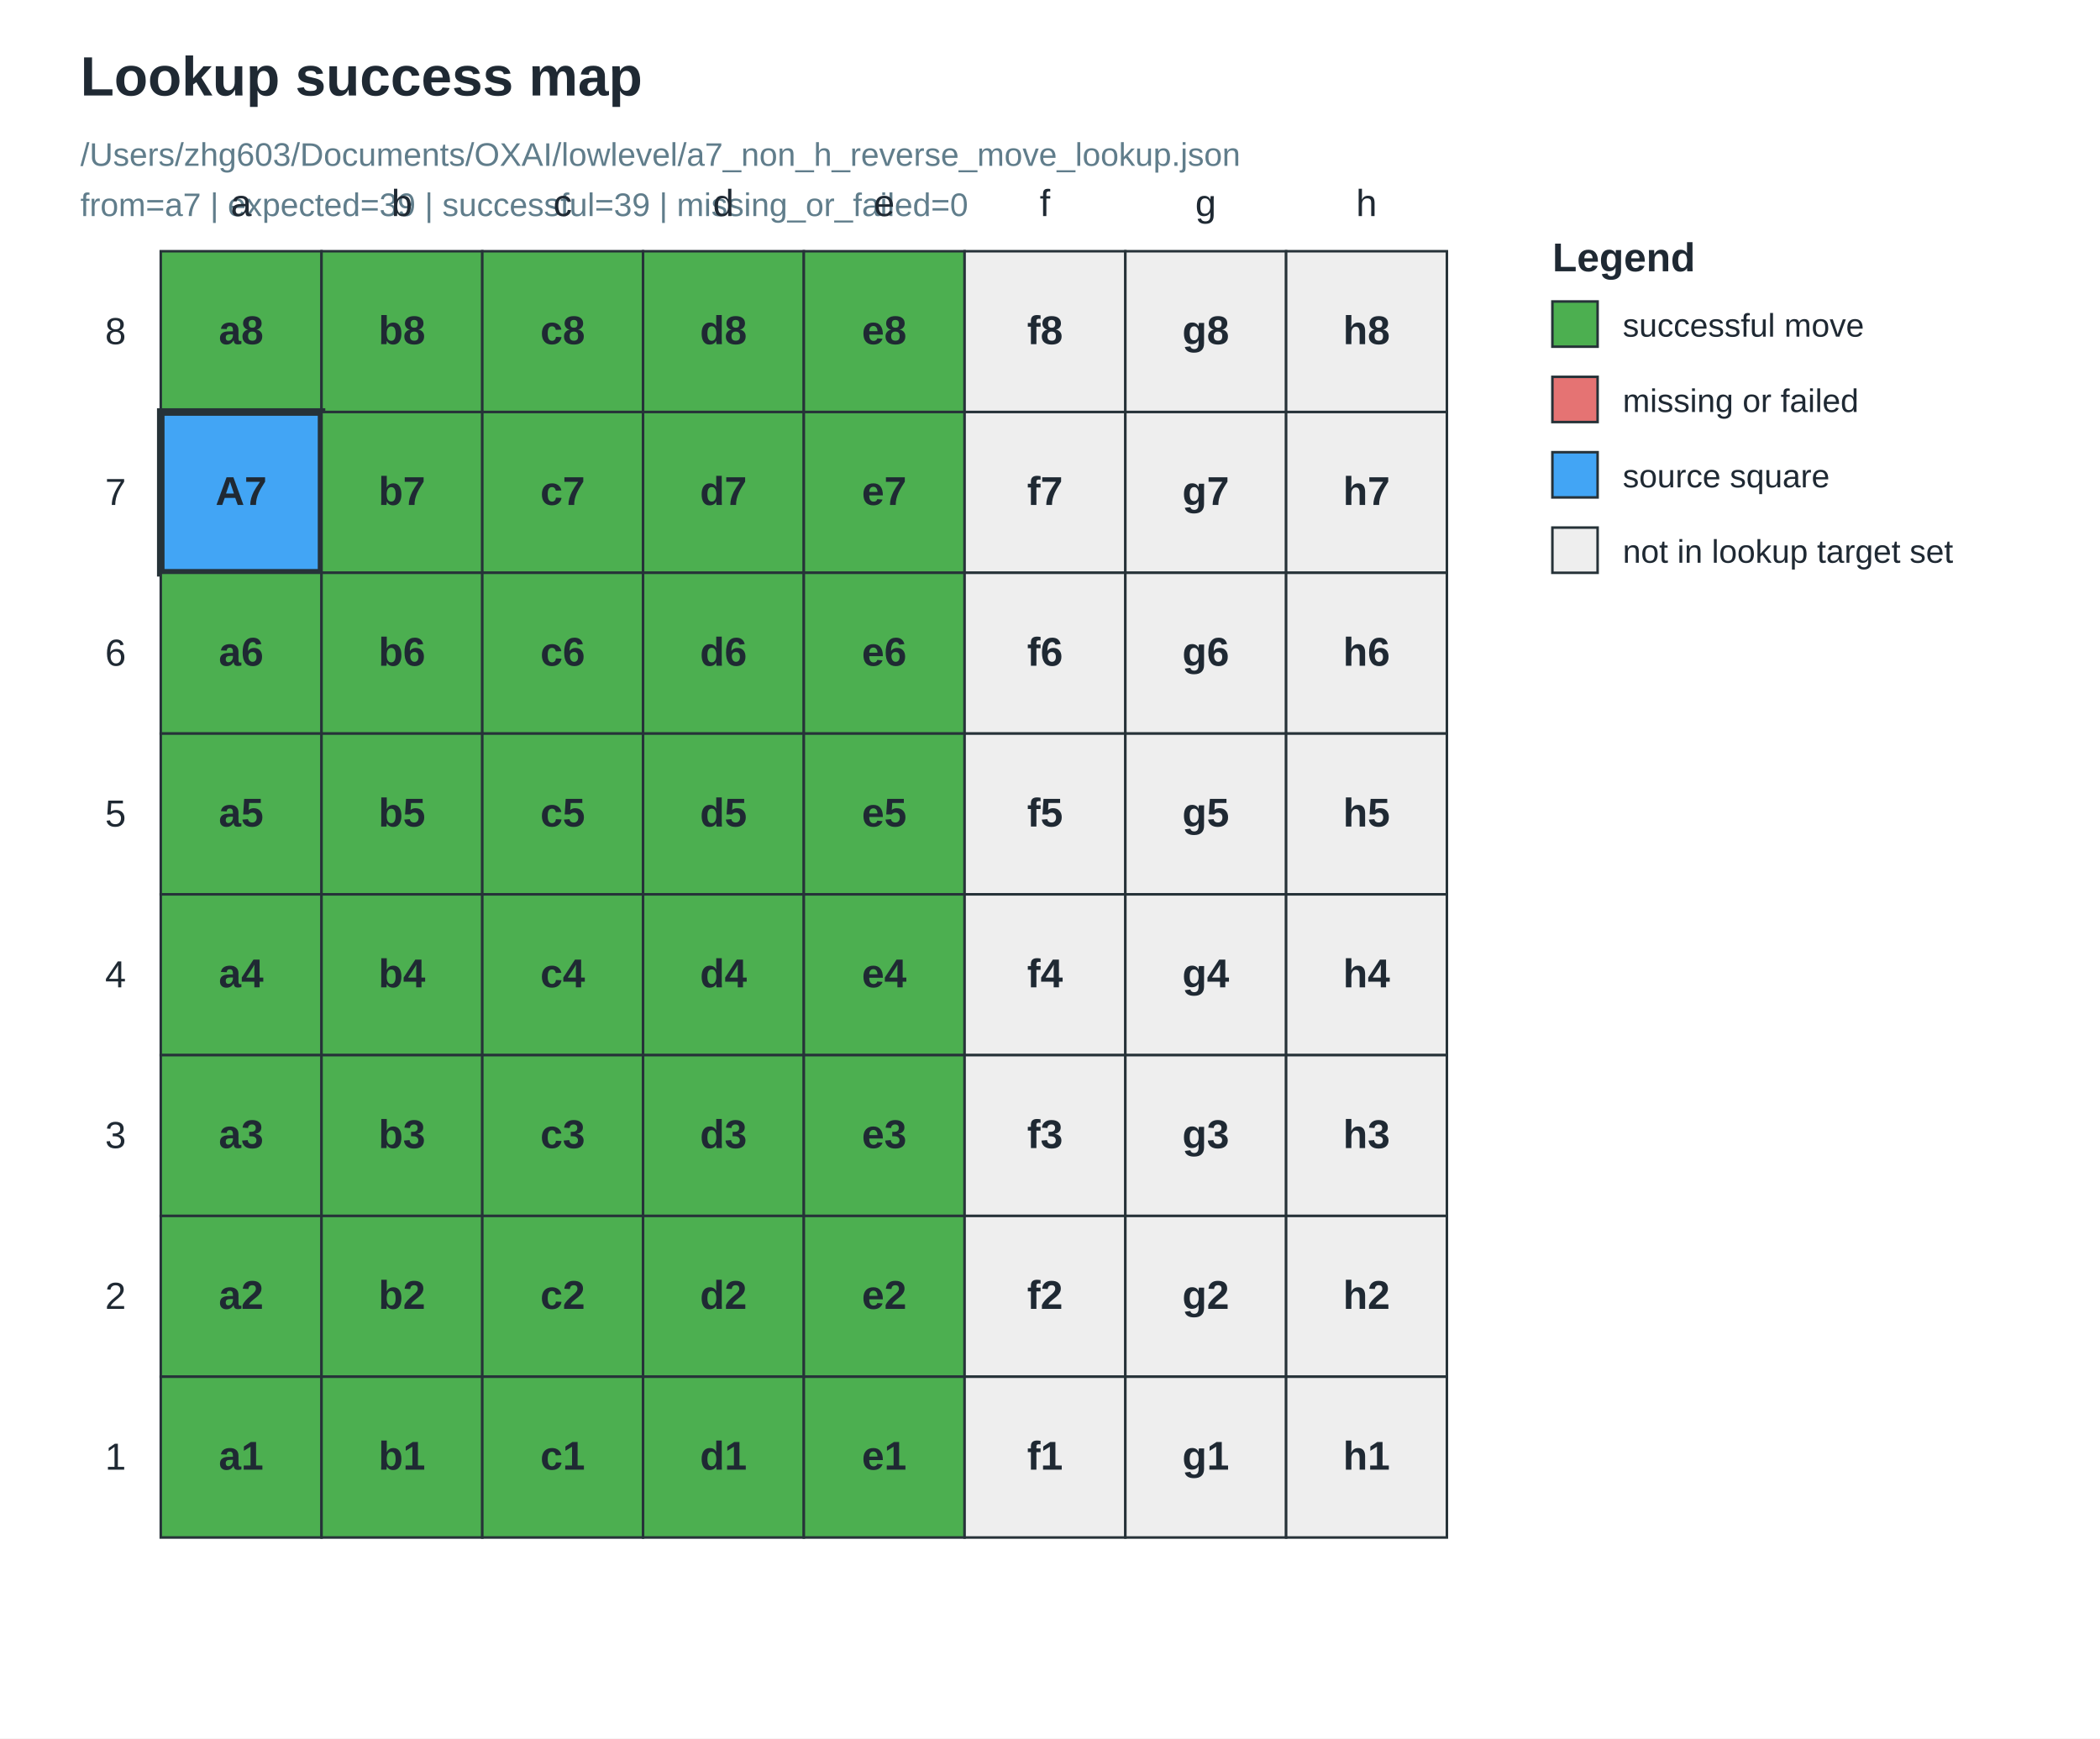
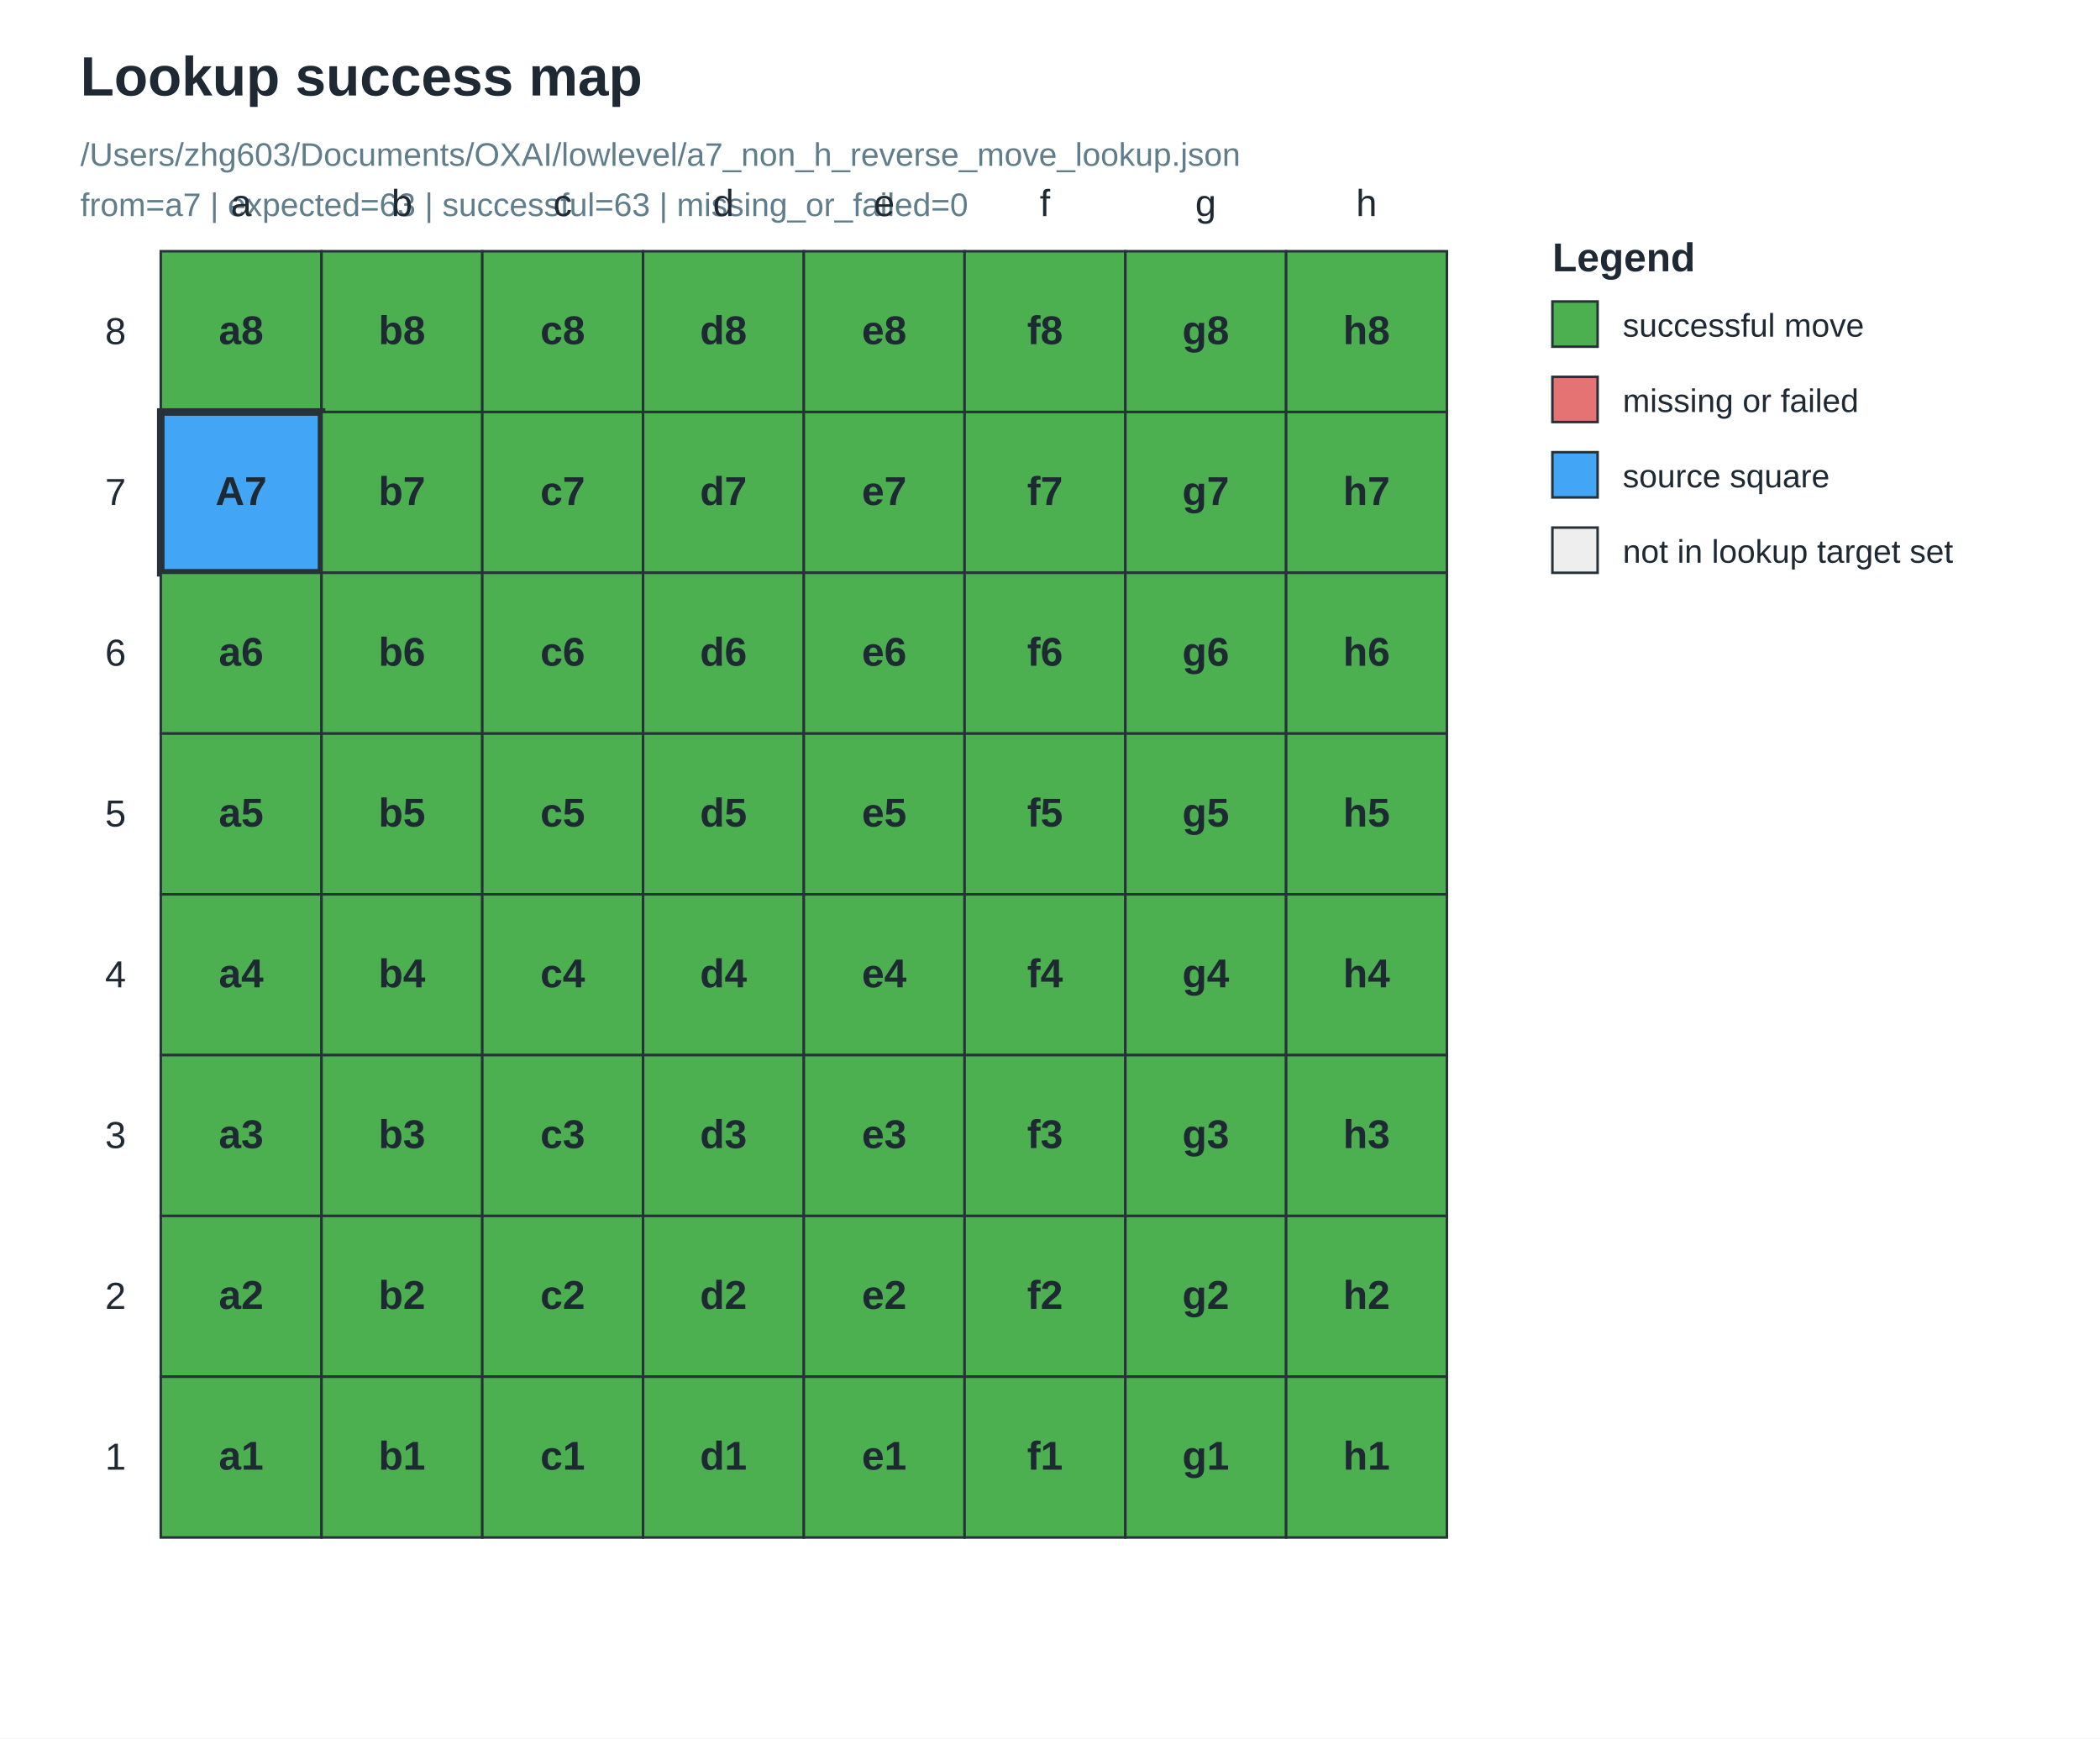
<svg xmlns="http://www.w3.org/2000/svg" width="836" height="692" viewBox="0 0 836 692">
  <rect width="100%" height="100%" fill="white" />
  <text x="32" y="38" font-family="Arial, sans-serif" font-size="22" font-weight="700" fill="#1f2933">Lookup success map</text>
  <text x="32" y="66" font-family="Arial, sans-serif" font-size="13" fill="#607d8b">/Users/zhg603/Documents/OXAI/lowlevel/a7_non_h_reverse_move_lookup.json</text>
-   <text x="32" y="86" font-family="Arial, sans-serif" font-size="13" fill="#607d8b">from=a7 | expected=39 | successful=39 | missing_or_failed=0</text>
+   <text x="32" y="86" font-family="Arial, sans-serif" font-size="13" fill="#607d8b">from=a7 | expected=63 | successful=63 | missing_or_failed=0</text>
  <text x="96.0" y="86" text-anchor="middle" font-family="Arial, sans-serif" font-size="15" fill="#1f2933">a</text>
  <text x="160.0" y="86" text-anchor="middle" font-family="Arial, sans-serif" font-size="15" fill="#1f2933">b</text>
  <text x="224.0" y="86" text-anchor="middle" font-family="Arial, sans-serif" font-size="15" fill="#1f2933">c</text>
  <text x="288.0" y="86" text-anchor="middle" font-family="Arial, sans-serif" font-size="15" fill="#1f2933">d</text>
  <text x="352.0" y="86" text-anchor="middle" font-family="Arial, sans-serif" font-size="15" fill="#1f2933">e</text>
  <text x="416.0" y="86" text-anchor="middle" font-family="Arial, sans-serif" font-size="15" fill="#1f2933">f</text>
  <text x="480.0" y="86" text-anchor="middle" font-family="Arial, sans-serif" font-size="15" fill="#1f2933">g</text>
  <text x="544.0" y="86" text-anchor="middle" font-family="Arial, sans-serif" font-size="15" fill="#1f2933">h</text>
  <text x="46" y="137.0" text-anchor="middle" font-family="Arial, sans-serif" font-size="15" fill="#1f2933">8</text>
  <text x="46" y="201.0" text-anchor="middle" font-family="Arial, sans-serif" font-size="15" fill="#1f2933">7</text>
  <text x="46" y="265.0" text-anchor="middle" font-family="Arial, sans-serif" font-size="15" fill="#1f2933">6</text>
  <text x="46" y="329.0" text-anchor="middle" font-family="Arial, sans-serif" font-size="15" fill="#1f2933">5</text>
  <text x="46" y="393.0" text-anchor="middle" font-family="Arial, sans-serif" font-size="15" fill="#1f2933">4</text>
  <text x="46" y="457.0" text-anchor="middle" font-family="Arial, sans-serif" font-size="15" fill="#1f2933">3</text>
  <text x="46" y="521.0" text-anchor="middle" font-family="Arial, sans-serif" font-size="15" fill="#1f2933">2</text>
  <text x="46" y="585.0" text-anchor="middle" font-family="Arial, sans-serif" font-size="15" fill="#1f2933">1</text>
  <rect x="64" y="100" width="64" height="64" fill="#4caf50" stroke="#263238" stroke-width="1">
</rect>
  <text x="96.0" y="137.0" text-anchor="middle" font-family="Arial, sans-serif" font-size="16" font-weight="700" fill="#1f2933">a8</text>
  <rect x="128" y="100" width="64" height="64" fill="#4caf50" stroke="#263238" stroke-width="1">
</rect>
  <text x="160.0" y="137.0" text-anchor="middle" font-family="Arial, sans-serif" font-size="16" font-weight="700" fill="#1f2933">b8</text>
  <rect x="192" y="100" width="64" height="64" fill="#4caf50" stroke="#263238" stroke-width="1">
</rect>
  <text x="224.0" y="137.0" text-anchor="middle" font-family="Arial, sans-serif" font-size="16" font-weight="700" fill="#1f2933">c8</text>
  <rect x="256" y="100" width="64" height="64" fill="#4caf50" stroke="#263238" stroke-width="1">
</rect>
  <text x="288.0" y="137.0" text-anchor="middle" font-family="Arial, sans-serif" font-size="16" font-weight="700" fill="#1f2933">d8</text>
  <rect x="320" y="100" width="64" height="64" fill="#4caf50" stroke="#263238" stroke-width="1">
</rect>
  <text x="352.0" y="137.0" text-anchor="middle" font-family="Arial, sans-serif" font-size="16" font-weight="700" fill="#1f2933">e8</text>
-   <rect x="384" y="100" width="64" height="64" fill="#eeeeee" stroke="#263238" stroke-width="1">
+   <rect x="384" y="100" width="64" height="64" fill="#4caf50" stroke="#263238" stroke-width="1">
</rect>
  <text x="416.0" y="137.0" text-anchor="middle" font-family="Arial, sans-serif" font-size="16" font-weight="700" fill="#1f2933">f8</text>
-   <rect x="448" y="100" width="64" height="64" fill="#eeeeee" stroke="#263238" stroke-width="1">
+   <rect x="448" y="100" width="64" height="64" fill="#4caf50" stroke="#263238" stroke-width="1">
</rect>
  <text x="480.0" y="137.0" text-anchor="middle" font-family="Arial, sans-serif" font-size="16" font-weight="700" fill="#1f2933">g8</text>
-   <rect x="512" y="100" width="64" height="64" fill="#eeeeee" stroke="#263238" stroke-width="1">
+   <rect x="512" y="100" width="64" height="64" fill="#4caf50" stroke="#263238" stroke-width="1">
</rect>
  <text x="544.0" y="137.0" text-anchor="middle" font-family="Arial, sans-serif" font-size="16" font-weight="700" fill="#1f2933">h8</text>
  <rect x="64" y="164" width="64" height="64" fill="#42a5f5" stroke="#263238" stroke-width="3">
</rect>
  <text x="96.0" y="201.0" text-anchor="middle" font-family="Arial, sans-serif" font-size="16" font-weight="700" fill="#1f2933">A7</text>
  <rect x="128" y="164" width="64" height="64" fill="#4caf50" stroke="#263238" stroke-width="1">
</rect>
  <text x="160.0" y="201.0" text-anchor="middle" font-family="Arial, sans-serif" font-size="16" font-weight="700" fill="#1f2933">b7</text>
  <rect x="192" y="164" width="64" height="64" fill="#4caf50" stroke="#263238" stroke-width="1">
</rect>
  <text x="224.0" y="201.0" text-anchor="middle" font-family="Arial, sans-serif" font-size="16" font-weight="700" fill="#1f2933">c7</text>
  <rect x="256" y="164" width="64" height="64" fill="#4caf50" stroke="#263238" stroke-width="1">
</rect>
  <text x="288.0" y="201.0" text-anchor="middle" font-family="Arial, sans-serif" font-size="16" font-weight="700" fill="#1f2933">d7</text>
  <rect x="320" y="164" width="64" height="64" fill="#4caf50" stroke="#263238" stroke-width="1">
</rect>
  <text x="352.0" y="201.0" text-anchor="middle" font-family="Arial, sans-serif" font-size="16" font-weight="700" fill="#1f2933">e7</text>
-   <rect x="384" y="164" width="64" height="64" fill="#eeeeee" stroke="#263238" stroke-width="1">
+   <rect x="384" y="164" width="64" height="64" fill="#4caf50" stroke="#263238" stroke-width="1">
</rect>
  <text x="416.0" y="201.0" text-anchor="middle" font-family="Arial, sans-serif" font-size="16" font-weight="700" fill="#1f2933">f7</text>
-   <rect x="448" y="164" width="64" height="64" fill="#eeeeee" stroke="#263238" stroke-width="1">
+   <rect x="448" y="164" width="64" height="64" fill="#4caf50" stroke="#263238" stroke-width="1">
</rect>
  <text x="480.0" y="201.0" text-anchor="middle" font-family="Arial, sans-serif" font-size="16" font-weight="700" fill="#1f2933">g7</text>
-   <rect x="512" y="164" width="64" height="64" fill="#eeeeee" stroke="#263238" stroke-width="1">
+   <rect x="512" y="164" width="64" height="64" fill="#4caf50" stroke="#263238" stroke-width="1">
</rect>
  <text x="544.0" y="201.0" text-anchor="middle" font-family="Arial, sans-serif" font-size="16" font-weight="700" fill="#1f2933">h7</text>
  <rect x="64" y="228" width="64" height="64" fill="#4caf50" stroke="#263238" stroke-width="1">
</rect>
  <text x="96.0" y="265.0" text-anchor="middle" font-family="Arial, sans-serif" font-size="16" font-weight="700" fill="#1f2933">a6</text>
  <rect x="128" y="228" width="64" height="64" fill="#4caf50" stroke="#263238" stroke-width="1">
</rect>
  <text x="160.0" y="265.0" text-anchor="middle" font-family="Arial, sans-serif" font-size="16" font-weight="700" fill="#1f2933">b6</text>
  <rect x="192" y="228" width="64" height="64" fill="#4caf50" stroke="#263238" stroke-width="1">
</rect>
  <text x="224.0" y="265.0" text-anchor="middle" font-family="Arial, sans-serif" font-size="16" font-weight="700" fill="#1f2933">c6</text>
  <rect x="256" y="228" width="64" height="64" fill="#4caf50" stroke="#263238" stroke-width="1">
</rect>
  <text x="288.0" y="265.0" text-anchor="middle" font-family="Arial, sans-serif" font-size="16" font-weight="700" fill="#1f2933">d6</text>
  <rect x="320" y="228" width="64" height="64" fill="#4caf50" stroke="#263238" stroke-width="1">
</rect>
  <text x="352.0" y="265.0" text-anchor="middle" font-family="Arial, sans-serif" font-size="16" font-weight="700" fill="#1f2933">e6</text>
-   <rect x="384" y="228" width="64" height="64" fill="#eeeeee" stroke="#263238" stroke-width="1">
+   <rect x="384" y="228" width="64" height="64" fill="#4caf50" stroke="#263238" stroke-width="1">
</rect>
  <text x="416.0" y="265.0" text-anchor="middle" font-family="Arial, sans-serif" font-size="16" font-weight="700" fill="#1f2933">f6</text>
-   <rect x="448" y="228" width="64" height="64" fill="#eeeeee" stroke="#263238" stroke-width="1">
+   <rect x="448" y="228" width="64" height="64" fill="#4caf50" stroke="#263238" stroke-width="1">
</rect>
  <text x="480.0" y="265.0" text-anchor="middle" font-family="Arial, sans-serif" font-size="16" font-weight="700" fill="#1f2933">g6</text>
-   <rect x="512" y="228" width="64" height="64" fill="#eeeeee" stroke="#263238" stroke-width="1">
+   <rect x="512" y="228" width="64" height="64" fill="#4caf50" stroke="#263238" stroke-width="1">
</rect>
  <text x="544.0" y="265.0" text-anchor="middle" font-family="Arial, sans-serif" font-size="16" font-weight="700" fill="#1f2933">h6</text>
  <rect x="64" y="292" width="64" height="64" fill="#4caf50" stroke="#263238" stroke-width="1">
</rect>
  <text x="96.0" y="329.0" text-anchor="middle" font-family="Arial, sans-serif" font-size="16" font-weight="700" fill="#1f2933">a5</text>
  <rect x="128" y="292" width="64" height="64" fill="#4caf50" stroke="#263238" stroke-width="1">
</rect>
  <text x="160.0" y="329.0" text-anchor="middle" font-family="Arial, sans-serif" font-size="16" font-weight="700" fill="#1f2933">b5</text>
  <rect x="192" y="292" width="64" height="64" fill="#4caf50" stroke="#263238" stroke-width="1">
</rect>
  <text x="224.0" y="329.0" text-anchor="middle" font-family="Arial, sans-serif" font-size="16" font-weight="700" fill="#1f2933">c5</text>
  <rect x="256" y="292" width="64" height="64" fill="#4caf50" stroke="#263238" stroke-width="1">
</rect>
  <text x="288.0" y="329.0" text-anchor="middle" font-family="Arial, sans-serif" font-size="16" font-weight="700" fill="#1f2933">d5</text>
  <rect x="320" y="292" width="64" height="64" fill="#4caf50" stroke="#263238" stroke-width="1">
</rect>
  <text x="352.0" y="329.0" text-anchor="middle" font-family="Arial, sans-serif" font-size="16" font-weight="700" fill="#1f2933">e5</text>
-   <rect x="384" y="292" width="64" height="64" fill="#eeeeee" stroke="#263238" stroke-width="1">
+   <rect x="384" y="292" width="64" height="64" fill="#4caf50" stroke="#263238" stroke-width="1">
</rect>
  <text x="416.0" y="329.0" text-anchor="middle" font-family="Arial, sans-serif" font-size="16" font-weight="700" fill="#1f2933">f5</text>
-   <rect x="448" y="292" width="64" height="64" fill="#eeeeee" stroke="#263238" stroke-width="1">
+   <rect x="448" y="292" width="64" height="64" fill="#4caf50" stroke="#263238" stroke-width="1">
</rect>
  <text x="480.0" y="329.0" text-anchor="middle" font-family="Arial, sans-serif" font-size="16" font-weight="700" fill="#1f2933">g5</text>
-   <rect x="512" y="292" width="64" height="64" fill="#eeeeee" stroke="#263238" stroke-width="1">
+   <rect x="512" y="292" width="64" height="64" fill="#4caf50" stroke="#263238" stroke-width="1">
</rect>
  <text x="544.0" y="329.0" text-anchor="middle" font-family="Arial, sans-serif" font-size="16" font-weight="700" fill="#1f2933">h5</text>
  <rect x="64" y="356" width="64" height="64" fill="#4caf50" stroke="#263238" stroke-width="1">
</rect>
  <text x="96.0" y="393.0" text-anchor="middle" font-family="Arial, sans-serif" font-size="16" font-weight="700" fill="#1f2933">a4</text>
  <rect x="128" y="356" width="64" height="64" fill="#4caf50" stroke="#263238" stroke-width="1">
</rect>
  <text x="160.0" y="393.0" text-anchor="middle" font-family="Arial, sans-serif" font-size="16" font-weight="700" fill="#1f2933">b4</text>
  <rect x="192" y="356" width="64" height="64" fill="#4caf50" stroke="#263238" stroke-width="1">
</rect>
  <text x="224.0" y="393.0" text-anchor="middle" font-family="Arial, sans-serif" font-size="16" font-weight="700" fill="#1f2933">c4</text>
  <rect x="256" y="356" width="64" height="64" fill="#4caf50" stroke="#263238" stroke-width="1">
</rect>
  <text x="288.0" y="393.0" text-anchor="middle" font-family="Arial, sans-serif" font-size="16" font-weight="700" fill="#1f2933">d4</text>
  <rect x="320" y="356" width="64" height="64" fill="#4caf50" stroke="#263238" stroke-width="1">
</rect>
  <text x="352.0" y="393.0" text-anchor="middle" font-family="Arial, sans-serif" font-size="16" font-weight="700" fill="#1f2933">e4</text>
-   <rect x="384" y="356" width="64" height="64" fill="#eeeeee" stroke="#263238" stroke-width="1">
+   <rect x="384" y="356" width="64" height="64" fill="#4caf50" stroke="#263238" stroke-width="1">
</rect>
  <text x="416.0" y="393.0" text-anchor="middle" font-family="Arial, sans-serif" font-size="16" font-weight="700" fill="#1f2933">f4</text>
-   <rect x="448" y="356" width="64" height="64" fill="#eeeeee" stroke="#263238" stroke-width="1">
+   <rect x="448" y="356" width="64" height="64" fill="#4caf50" stroke="#263238" stroke-width="1">
</rect>
  <text x="480.0" y="393.0" text-anchor="middle" font-family="Arial, sans-serif" font-size="16" font-weight="700" fill="#1f2933">g4</text>
-   <rect x="512" y="356" width="64" height="64" fill="#eeeeee" stroke="#263238" stroke-width="1">
+   <rect x="512" y="356" width="64" height="64" fill="#4caf50" stroke="#263238" stroke-width="1">
</rect>
  <text x="544.0" y="393.0" text-anchor="middle" font-family="Arial, sans-serif" font-size="16" font-weight="700" fill="#1f2933">h4</text>
  <rect x="64" y="420" width="64" height="64" fill="#4caf50" stroke="#263238" stroke-width="1">
</rect>
  <text x="96.0" y="457.0" text-anchor="middle" font-family="Arial, sans-serif" font-size="16" font-weight="700" fill="#1f2933">a3</text>
  <rect x="128" y="420" width="64" height="64" fill="#4caf50" stroke="#263238" stroke-width="1">
</rect>
  <text x="160.0" y="457.0" text-anchor="middle" font-family="Arial, sans-serif" font-size="16" font-weight="700" fill="#1f2933">b3</text>
  <rect x="192" y="420" width="64" height="64" fill="#4caf50" stroke="#263238" stroke-width="1">
</rect>
  <text x="224.0" y="457.0" text-anchor="middle" font-family="Arial, sans-serif" font-size="16" font-weight="700" fill="#1f2933">c3</text>
  <rect x="256" y="420" width="64" height="64" fill="#4caf50" stroke="#263238" stroke-width="1">
</rect>
  <text x="288.0" y="457.0" text-anchor="middle" font-family="Arial, sans-serif" font-size="16" font-weight="700" fill="#1f2933">d3</text>
  <rect x="320" y="420" width="64" height="64" fill="#4caf50" stroke="#263238" stroke-width="1">
</rect>
  <text x="352.0" y="457.0" text-anchor="middle" font-family="Arial, sans-serif" font-size="16" font-weight="700" fill="#1f2933">e3</text>
-   <rect x="384" y="420" width="64" height="64" fill="#eeeeee" stroke="#263238" stroke-width="1">
+   <rect x="384" y="420" width="64" height="64" fill="#4caf50" stroke="#263238" stroke-width="1">
</rect>
  <text x="416.0" y="457.0" text-anchor="middle" font-family="Arial, sans-serif" font-size="16" font-weight="700" fill="#1f2933">f3</text>
-   <rect x="448" y="420" width="64" height="64" fill="#eeeeee" stroke="#263238" stroke-width="1">
+   <rect x="448" y="420" width="64" height="64" fill="#4caf50" stroke="#263238" stroke-width="1">
</rect>
  <text x="480.0" y="457.0" text-anchor="middle" font-family="Arial, sans-serif" font-size="16" font-weight="700" fill="#1f2933">g3</text>
-   <rect x="512" y="420" width="64" height="64" fill="#eeeeee" stroke="#263238" stroke-width="1">
+   <rect x="512" y="420" width="64" height="64" fill="#4caf50" stroke="#263238" stroke-width="1">
</rect>
  <text x="544.0" y="457.0" text-anchor="middle" font-family="Arial, sans-serif" font-size="16" font-weight="700" fill="#1f2933">h3</text>
  <rect x="64" y="484" width="64" height="64" fill="#4caf50" stroke="#263238" stroke-width="1">
</rect>
  <text x="96.0" y="521.0" text-anchor="middle" font-family="Arial, sans-serif" font-size="16" font-weight="700" fill="#1f2933">a2</text>
  <rect x="128" y="484" width="64" height="64" fill="#4caf50" stroke="#263238" stroke-width="1">
</rect>
  <text x="160.0" y="521.0" text-anchor="middle" font-family="Arial, sans-serif" font-size="16" font-weight="700" fill="#1f2933">b2</text>
  <rect x="192" y="484" width="64" height="64" fill="#4caf50" stroke="#263238" stroke-width="1">
</rect>
  <text x="224.0" y="521.0" text-anchor="middle" font-family="Arial, sans-serif" font-size="16" font-weight="700" fill="#1f2933">c2</text>
  <rect x="256" y="484" width="64" height="64" fill="#4caf50" stroke="#263238" stroke-width="1">
</rect>
  <text x="288.0" y="521.0" text-anchor="middle" font-family="Arial, sans-serif" font-size="16" font-weight="700" fill="#1f2933">d2</text>
  <rect x="320" y="484" width="64" height="64" fill="#4caf50" stroke="#263238" stroke-width="1">
</rect>
  <text x="352.0" y="521.0" text-anchor="middle" font-family="Arial, sans-serif" font-size="16" font-weight="700" fill="#1f2933">e2</text>
-   <rect x="384" y="484" width="64" height="64" fill="#eeeeee" stroke="#263238" stroke-width="1">
+   <rect x="384" y="484" width="64" height="64" fill="#4caf50" stroke="#263238" stroke-width="1">
</rect>
  <text x="416.0" y="521.0" text-anchor="middle" font-family="Arial, sans-serif" font-size="16" font-weight="700" fill="#1f2933">f2</text>
-   <rect x="448" y="484" width="64" height="64" fill="#eeeeee" stroke="#263238" stroke-width="1">
+   <rect x="448" y="484" width="64" height="64" fill="#4caf50" stroke="#263238" stroke-width="1">
</rect>
  <text x="480.0" y="521.0" text-anchor="middle" font-family="Arial, sans-serif" font-size="16" font-weight="700" fill="#1f2933">g2</text>
-   <rect x="512" y="484" width="64" height="64" fill="#eeeeee" stroke="#263238" stroke-width="1">
+   <rect x="512" y="484" width="64" height="64" fill="#4caf50" stroke="#263238" stroke-width="1">
</rect>
  <text x="544.0" y="521.0" text-anchor="middle" font-family="Arial, sans-serif" font-size="16" font-weight="700" fill="#1f2933">h2</text>
  <rect x="64" y="548" width="64" height="64" fill="#4caf50" stroke="#263238" stroke-width="1">
</rect>
  <text x="96.0" y="585.0" text-anchor="middle" font-family="Arial, sans-serif" font-size="16" font-weight="700" fill="#1f2933">a1</text>
  <rect x="128" y="548" width="64" height="64" fill="#4caf50" stroke="#263238" stroke-width="1">
</rect>
  <text x="160.0" y="585.0" text-anchor="middle" font-family="Arial, sans-serif" font-size="16" font-weight="700" fill="#1f2933">b1</text>
  <rect x="192" y="548" width="64" height="64" fill="#4caf50" stroke="#263238" stroke-width="1">
</rect>
  <text x="224.0" y="585.0" text-anchor="middle" font-family="Arial, sans-serif" font-size="16" font-weight="700" fill="#1f2933">c1</text>
  <rect x="256" y="548" width="64" height="64" fill="#4caf50" stroke="#263238" stroke-width="1">
</rect>
  <text x="288.0" y="585.0" text-anchor="middle" font-family="Arial, sans-serif" font-size="16" font-weight="700" fill="#1f2933">d1</text>
  <rect x="320" y="548" width="64" height="64" fill="#4caf50" stroke="#263238" stroke-width="1">
</rect>
  <text x="352.0" y="585.0" text-anchor="middle" font-family="Arial, sans-serif" font-size="16" font-weight="700" fill="#1f2933">e1</text>
-   <rect x="384" y="548" width="64" height="64" fill="#eeeeee" stroke="#263238" stroke-width="1">
+   <rect x="384" y="548" width="64" height="64" fill="#4caf50" stroke="#263238" stroke-width="1">
</rect>
  <text x="416.0" y="585.0" text-anchor="middle" font-family="Arial, sans-serif" font-size="16" font-weight="700" fill="#1f2933">f1</text>
-   <rect x="448" y="548" width="64" height="64" fill="#eeeeee" stroke="#263238" stroke-width="1">
+   <rect x="448" y="548" width="64" height="64" fill="#4caf50" stroke="#263238" stroke-width="1">
</rect>
  <text x="480.0" y="585.0" text-anchor="middle" font-family="Arial, sans-serif" font-size="16" font-weight="700" fill="#1f2933">g1</text>
-   <rect x="512" y="548" width="64" height="64" fill="#eeeeee" stroke="#263238" stroke-width="1">
+   <rect x="512" y="548" width="64" height="64" fill="#4caf50" stroke="#263238" stroke-width="1">
</rect>
  <text x="544.0" y="585.0" text-anchor="middle" font-family="Arial, sans-serif" font-size="16" font-weight="700" fill="#1f2933">h1</text>
  <text x="618" y="108" font-family="Arial, sans-serif" font-size="16" font-weight="700" fill="#1f2933">Legend</text>
  <rect x="618" y="120" width="18" height="18" fill="#4caf50" stroke="#263238" stroke-width="1" />
  <text x="646" y="134" font-family="Arial, sans-serif" font-size="13" fill="#1f2933">successful move</text>
  <rect x="618" y="150" width="18" height="18" fill="#e57373" stroke="#263238" stroke-width="1" />
  <text x="646" y="164" font-family="Arial, sans-serif" font-size="13" fill="#1f2933">missing or failed</text>
  <rect x="618" y="180" width="18" height="18" fill="#42a5f5" stroke="#263238" stroke-width="1" />
  <text x="646" y="194" font-family="Arial, sans-serif" font-size="13" fill="#1f2933">source square</text>
  <rect x="618" y="210" width="18" height="18" fill="#eeeeee" stroke="#263238" stroke-width="1" />
  <text x="646" y="224" font-family="Arial, sans-serif" font-size="13" fill="#1f2933">not in lookup target set</text>
</svg>
